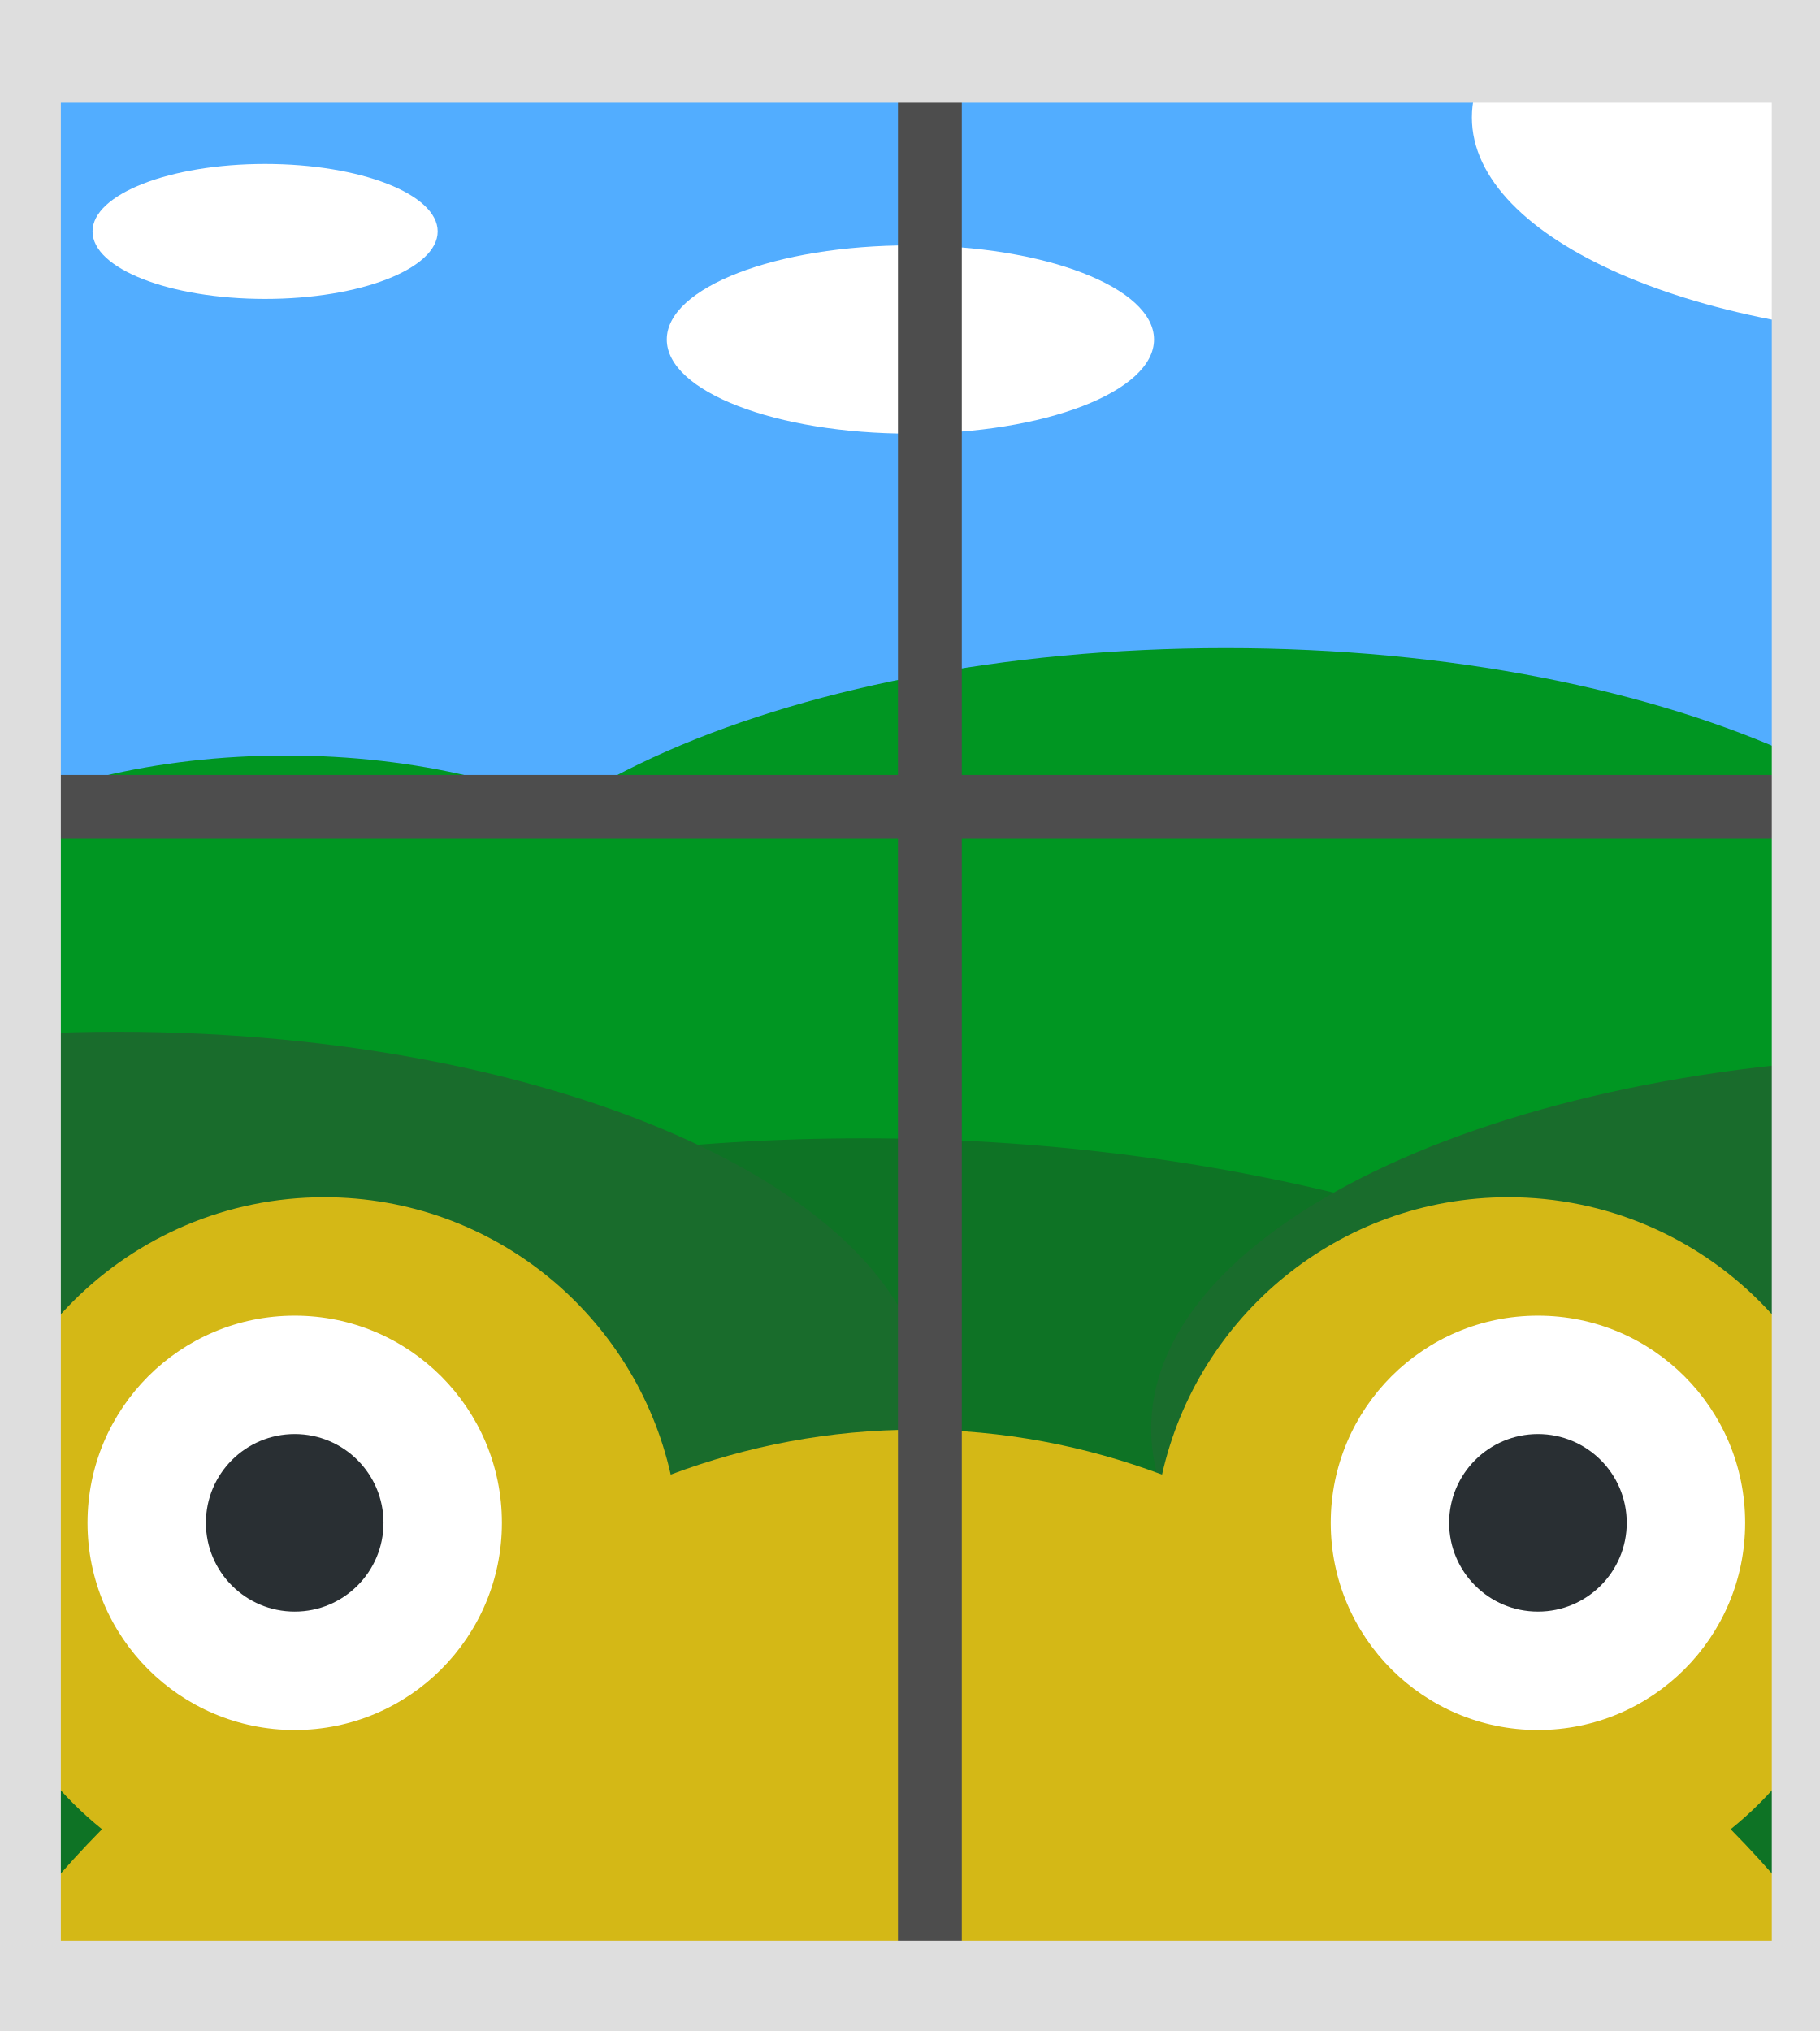
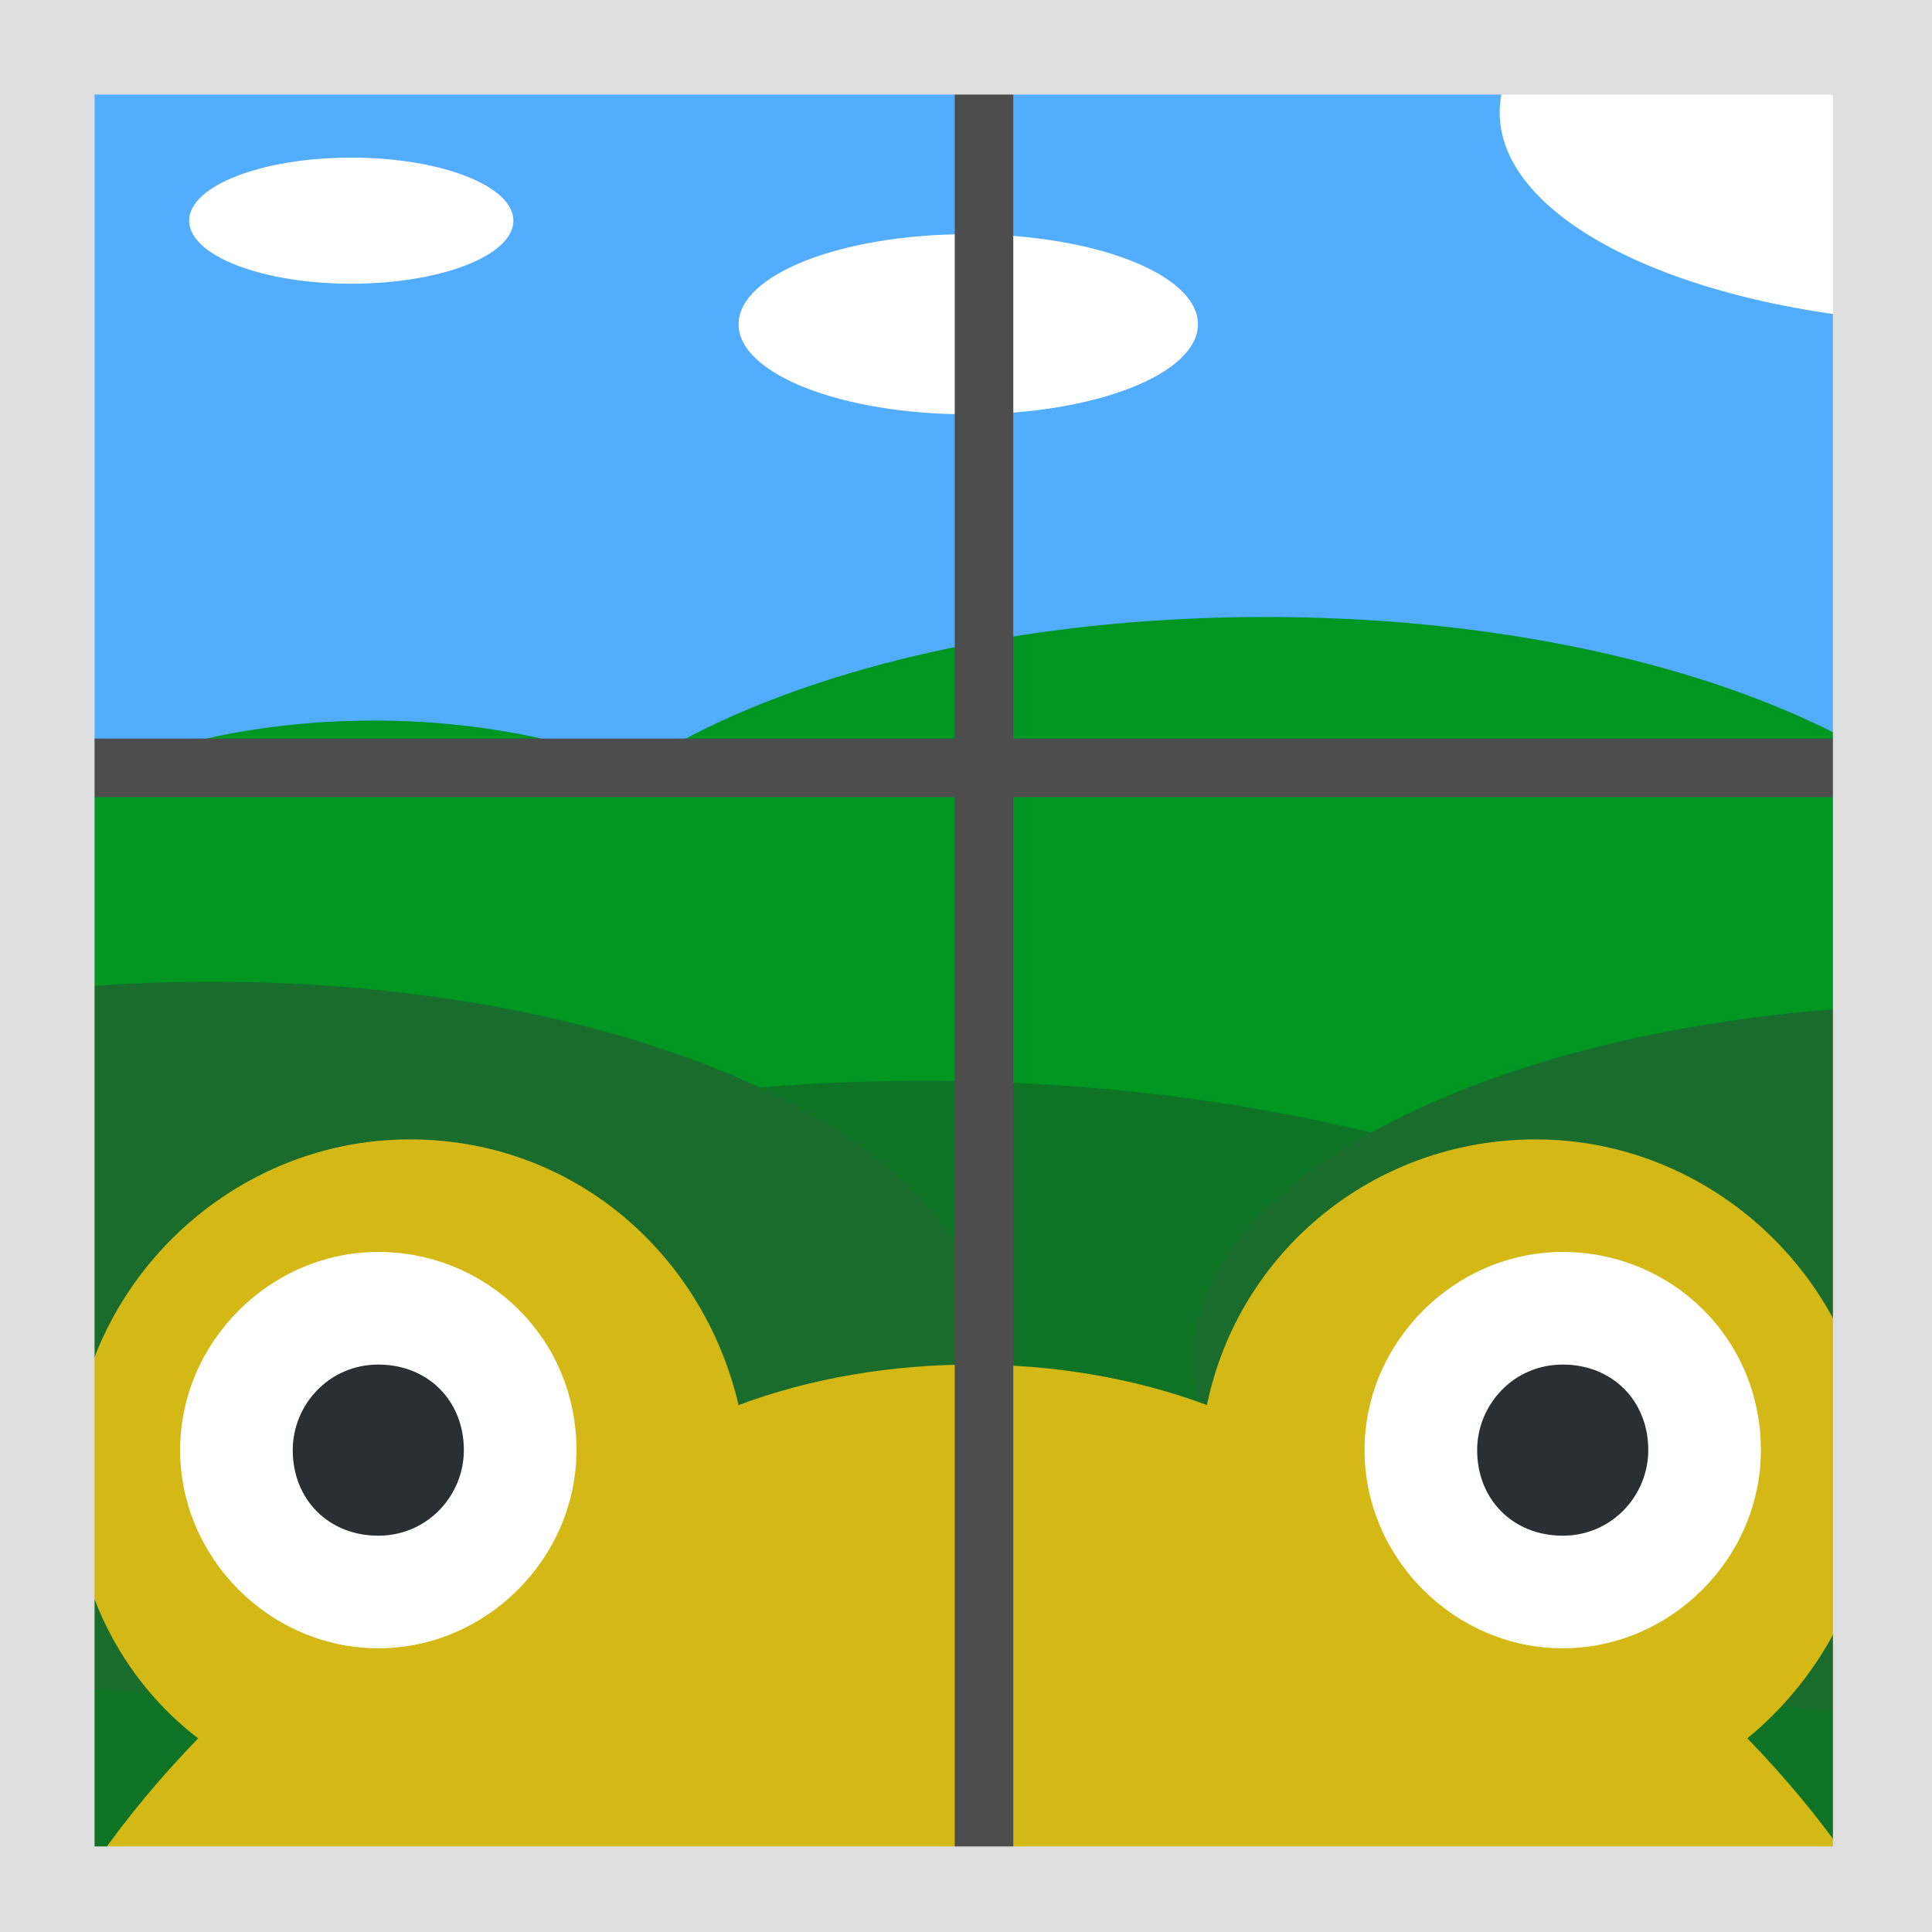
- <svg xmlns="http://www.w3.org/2000/svg" viewBox="0 0 38.421 42.888" xml:space="preserve" version="1.1" id="svg2" width="38.421" height="42.888">
-   <defs id="defs6">
-     <clipPath id="clipPath16" clipPathUnits="userSpaceOnUse">
-       <path id="path18" d="M 0,36 H 36 V 0 H 0 Z" />
-     </clipPath>
-   </defs>
-   <rect style="fill:#52adff;fill-opacity:1;fill-rule:nonzero;stroke:none;stroke-width:0.268;stroke-miterlimit:4;stroke-dasharray:none;stroke-opacity:1" id="rect981" width="45.188" height="26" x="-3.215" y="1.669" />
-   <ellipse style="fill:#ffffff;fill-opacity:1;fill-rule:nonzero;stroke:none;stroke-width:0.083;stroke-miterlimit:4;stroke-dasharray:none;stroke-opacity:1" id="path928-7" cx="5.598" cy="4.887" rx="3.644" ry="1.425" />
-   <ellipse style="fill:#009622;fill-opacity:1;fill-rule:nonzero;stroke:none;stroke-width:0.274;stroke-miterlimit:4;stroke-dasharray:none;stroke-opacity:1" id="path928" cx="6.04" cy="21.567" rx="9.988" ry="5.613" />
-   <ellipse style="fill:#009622;fill-opacity:1;fill-rule:nonzero;stroke:none;stroke-width:0.425;stroke-miterlimit:4;stroke-dasharray:none;stroke-opacity:1" id="path928-6" cx="25.883" cy="21.567" rx="17.103" ry="7.881" />
-   <path id="path22" style="fill:#e5ddb3;fill-opacity:1;fill-rule:nonzero;stroke:none;stroke-width:1.25" d="m 41.848,50.282 c 0,9.32 -10.074,15 -22.5,15 -12.426,0 -22.5,-5.68 -22.5,-15 0,-9.32 10.074,-18.75 22.5,-18.75 12.426,0 22.5,9.43 22.5,18.75" />
-   <ellipse style="fill:#0e7325;fill-opacity:1;fill-rule:nonzero;stroke:none;stroke-width:0.769;stroke-miterlimit:4;stroke-dasharray:none;stroke-opacity:1" id="path928-6-1" cx="18.223" cy="40.419" rx="26.978" ry="16.381" />
-   <ellipse style="fill:#196c2c;fill-opacity:1;fill-rule:nonzero;stroke:none;stroke-width:0.425;stroke-miterlimit:4;stroke-dasharray:none;stroke-opacity:1" id="path928-6-2" cx="-2.473" cy="-29.669" rx="17.103" ry="7.881" transform="scale(-1)" />
-   <ellipse style="fill:#196c2c;fill-opacity:1;fill-rule:nonzero;stroke:none;stroke-width:0.425;stroke-miterlimit:4;stroke-dasharray:none;stroke-opacity:1" id="path928-6-2-7" cx="-41.41" cy="-30.169" rx="17.103" ry="7.881" transform="scale(-1)" />
-   <path id="path26" style="fill:#d4b816;fill-opacity:1;fill-rule:nonzero;stroke:none;stroke-width:1.25" d="m 36.542,38.627 c 1.71,-1.375 2.806,-3.481 2.806,-5.845 0,-4.141 -3.357,-7.5 -7.5,-7.5 -3.576,0 -6.562,2.506 -7.312,5.856 -1.611,-0.604 -3.355,-0.948 -5.188,-0.948 -1.831,0 -3.576,0.344 -5.186,0.948 -0.751,-3.35 -3.737,-5.856 -7.314,-5.856 -4.141,0 -7.5,3.359 -7.5,7.5 0,2.364 1.097,4.47 2.806,5.845 -3.306,3.35 -5.306,7.511 -5.306,11.655 0,9.32 10.074,1.25 22.5,1.25 12.428,0 22.5,8.07 22.5,-1.25 0,-4.144 -1.999,-8.305 -5.306,-11.655" />
-   <path id="path30" style="fill:#ffffff;fill-opacity:1;fill-rule:nonzero;stroke:none;stroke-width:1.25" d="m 10.598,32.157 c 0,2.416 -1.959,4.375 -4.375,4.375 -2.416,0 -4.375,-1.959 -4.375,-4.375 0,-2.416 1.959,-4.375 4.375,-4.375 2.416,0 4.375,1.959 4.375,4.375" />
-   <path id="path34" style="fill:#292f33;fill-opacity:1;fill-rule:nonzero;stroke:none;stroke-width:1.25" d="m 8.098,32.157 c 0,1.036 -0.839,1.875 -1.875,1.875 -1.036,0 -1.875,-0.839 -1.875,-1.875 0,-1.036 0.839,-1.875 1.875,-1.875 1.036,0 1.875,0.839 1.875,1.875" />
-   <path id="path38" style="fill:#ffffff;fill-opacity:1;fill-rule:nonzero;stroke:none;stroke-width:1.25" d="m 36.848,32.157 c 0,2.416 -1.958,4.375 -4.375,4.375 -2.417,0 -4.375,-1.959 -4.375,-4.375 0,-2.416 1.958,-4.375 4.375,-4.375 2.417,0 4.375,1.959 4.375,4.375" />
-   <path id="path42" style="fill:#292f33;fill-opacity:1;fill-rule:nonzero;stroke:none;stroke-width:1.25" d="m 34.348,32.157 c 0,1.036 -0.84,1.875 -1.875,1.875 -1.035,0 -1.875,-0.839 -1.875,-1.875 0,-1.036 0.84,-1.875 1.875,-1.875 1.035,0 1.875,0.839 1.875,1.875" />
-   <path id="path46" style="fill:#cd9002;fill-opacity:1;fill-rule:nonzero;stroke:none;stroke-width:1.25" d="m 15.598,47.782 c 0,0.691 -0.56,1.25 -1.25,1.25 -0.69,0 -1.25,-0.559 -1.25,-1.25 0,-0.691 0.56,-1.25 1.25,-1.25 0.69,0 1.25,0.559 1.25,1.25" />
-   <path id="path50" style="fill:#cd9002;fill-opacity:1;fill-rule:nonzero;stroke:none;stroke-width:1.25" d="m 25.598,47.782 c 0,0.691 -0.559,1.25 -1.25,1.25 -0.691,0 -1.25,-0.559 -1.25,-1.25 0,-0.691 0.559,-1.25 1.25,-1.25 0.691,0 1.25,0.559 1.25,1.25" />
-   <rect style="fill:#4d4d4d;fill-opacity:1;fill-rule:nonzero;stroke:none;stroke-width:0.184;stroke-miterlimit:4;stroke-dasharray:none;stroke-opacity:1" id="rect892" width="45.325" height="1.348" x="-3.277" y="16.365" />
-   <ellipse style="fill:#ffffff;fill-opacity:1;fill-rule:nonzero;stroke:none;stroke-width:0.117;stroke-miterlimit:4;stroke-dasharray:none;stroke-opacity:1" id="path928-7-5" cx="19.223" cy="7.169" rx="5.144" ry="1.988" />
-   <rect style="fill:#4d4d4d;fill-opacity:1;fill-rule:nonzero;stroke:none;stroke-width:0.223;stroke-miterlimit:4;stroke-dasharray:none;stroke-opacity:1" id="rect892-3" width="66.224" height="1.348" x="-67.794" y="18.96" transform="rotate(-90)" />
-   <ellipse style="fill:#ffffff;fill-opacity:1;fill-rule:nonzero;stroke:none;stroke-width:0.259;stroke-miterlimit:4;stroke-dasharray:none;stroke-opacity:1" id="path928-7-3" cx="41.785" cy="2.481" rx="10.707" ry="4.675" />
-   <rect style="fill:#dedede;fill-opacity:1;fill-rule:nonzero;stroke:none;stroke-width:0.226;stroke-miterlimit:4;stroke-dasharray:none;stroke-opacity:1" id="rect983" width="74.75" height="5.625" x="-16.652" y="-3.456" />
-   <rect style="fill:#dedede;fill-opacity:1;fill-rule:nonzero;stroke:none;stroke-width:0.249;stroke-miterlimit:4;stroke-dasharray:none;stroke-opacity:1" id="rect983-5" width="74.75" height="6.875" x="-16.277" y="40.981" />
-   <rect style="fill:#dedede;fill-opacity:1;fill-rule:nonzero;stroke:none;stroke-width:0.205;stroke-miterlimit:4;stroke-dasharray:none;stroke-opacity:1" id="rect983-6" width="74.75" height="4.625" x="-56.169" y="37.41" transform="rotate(-90)" />
-   <rect style="fill:#dedede;fill-opacity:1;fill-rule:nonzero;stroke:none;stroke-width:0.205;stroke-miterlimit:4;stroke-dasharray:none;stroke-opacity:1" id="rect983-6-9" width="74.75" height="4.625" x="-58.044" y="-3.34" transform="rotate(-90)" />
-   <g id="g1072" transform="translate(-3.152245,1.769562)">
-     <rect y="-6.72" x="-74.158" height="51.088" width="45.166" id="rect1063" style="fill:#800000;fill-opacity:1;fill-rule:nonzero;stroke:none;stroke-width:0.299;stroke-miterlimit:4;stroke-dasharray:none;stroke-opacity:1" />
-     <text transform="rotate(-42.92222)" id="text1067" y="-18.231" x="-70.122" style="font-style:normal;font-weight:normal;font-size:53.333px;line-height:1.25;font-family:sans-serif;letter-spacing:0px;word-spacing:0px;fill:#000000;fill-opacity:1;stroke:none" xml:space="preserve">
-       <tspan style="font-size:8px" y="-18.231" x="-70.122" id="tspan1065">print area</tspan>
-     </text>
+ <svg xmlns="http://www.w3.org/2000/svg" version="1.1" id="svg2" x="0px" y="0px" viewBox="0 0 42.9 42.9" style="enable-background:new 0 0 42.9 42.9;" xml:space="preserve">
+   <style type="text/css">
+ 	.st0{fill:#52ADFF;}
+ 	.st1{fill:#FFFFFF;}
+ 	.st2{fill:#009622;}
+ 	.st3{fill:#E5DDB3;}
+ 	.st4{fill:#0E7325;}
+ 	.st5{fill:#196C2C;}
+ 	.st6{fill:#D4B816;}
+ 	.st7{fill:#292F33;}
+ 	.st8{fill:#CD9002;}
+ 	.st9{fill:#4D4D4D;}
+ 	.st10{fill:#DEDEDE;}
+ </style>
+   <g>
+     <rect id="rect981" x="-1" y="1.7" class="st0" width="45.2" height="26" />
+     <g>
+       <ellipse id="path928-7" class="st1" cx="7.8" cy="4.9" rx="3.6" ry="1.4" />
+       <ellipse id="path928-7-5" class="st1" cx="21.5" cy="7.2" rx="5.1" ry="2" />
+       <ellipse id="path928-7-3" class="st1" cx="44" cy="2.5" rx="10.7" ry="4.7" />
+     </g>
+     <g>
+       <ellipse id="path928" class="st2" cx="8.3" cy="21.6" rx="10" ry="5.6" />
+       <ellipse id="path928-6" class="st2" cx="28.1" cy="21.6" rx="17.1" ry="7.9" />
+     </g>
+     <path id="path22" class="st3" d="M44.1,50.3c0,9.3-10.1,15-22.5,15s-22.5-5.7-22.5-15   S9.2,31.5,21.6,31.5S44.1,41,44.1,50.3" />
+     <g>
+       <ellipse id="path928-6-1" class="st4" cx="20.5" cy="40.4" rx="27" ry="16.4" />
+       <ellipse id="path928-6-2" class="st5" cx="4.7" cy="29.7" rx="17.1" ry="7.9" />
+       <ellipse id="path928-6-2-7" class="st5" cx="43.6" cy="30.2" rx="17.1" ry="7.9" />
+     </g>
  </g>
-   <g id="g849" transform="matrix(0.8506605,0,0,0.8140481,-8.291871,31.39505)">
-     <rect style="fill:#800000;fill-opacity:1;fill-rule:nonzero;stroke:none;stroke-width:0.299;stroke-miterlimit:4;stroke-dasharray:none;stroke-opacity:1" id="rect843" width="45.166" height="51.088" x="-74.452" y="-6.72" />
-     <text xml:space="preserve" style="font-style:normal;font-weight:normal;font-size:53.333px;line-height:1.25;font-family:sans-serif;letter-spacing:0px;word-spacing:0px;fill:#000000;fill-opacity:1;stroke:none" x="-70.122" y="-18.231" id="text847" transform="rotate(-42.92222)">
-       <tspan id="tspan845" x="-70.122" y="-18.231" style="font-size:8px">print area</tspan>
-     </text>
+   <g>
+     <path id="path26" class="st6" d="M38.8,38.6c1.7-1.4,2.8-3.5,2.8-5.8c0-4.1-3.4-7.5-7.5-7.5   c-3.6,0-6.6,2.5-7.3,5.9c-1.6-0.6-3.4-0.9-5.2-0.9c-1.8,0-3.6,0.3-5.2,0.9c-0.8-3.4-3.7-5.9-7.3-5.9c-4.1,0-7.5,3.4-7.5,7.5   c0,2.4,1.1,4.5,2.8,5.8C1.1,42-0.9,46.1-0.9,50.3c0,9.3,10.1,1.2,22.5,1.2c12.4,0,22.5,8.1,22.5-1.2C44.1,46.1,42.1,42,38.8,38.6" />
+     <path id="path30" class="st1" d="M12.8,32.2c0,2.4-2,4.4-4.4,4.4s-4.4-2-4.4-4.4s2-4.4,4.4-4.4   S12.8,29.7,12.8,32.2" />
+     <path id="path34" class="st7" d="M10.3,32.2c0,1-0.8,1.9-1.9,1.9s-1.9-0.8-1.9-1.9   c0-1,0.8-1.9,1.9-1.9S10.3,31.1,10.3,32.2" />
+     <path id="path38" class="st1" d="M39.1,32.2c0,2.4-2,4.4-4.4,4.4s-4.4-2-4.4-4.4s2-4.4,4.4-4.4   S39.1,29.7,39.1,32.2" />
+     <path id="path42" class="st7" d="M36.6,32.2c0,1-0.8,1.9-1.9,1.9s-1.9-0.8-1.9-1.9   c0-1,0.8-1.9,1.9-1.9S36.6,31.1,36.6,32.2" />
+     <path id="path46" class="st8" d="M17.8,47.8c0,0.7-0.6,1.2-1.2,1.2c-0.7,0-1.2-0.6-1.2-1.2   s0.6-1.2,1.2-1.2C17.3,46.5,17.8,47.1,17.8,47.8" />
+     <path id="path50" class="st8" d="M27.8,47.8c0,0.7-0.6,1.2-1.2,1.2s-1.2-0.6-1.2-1.2   s0.6-1.2,1.2-1.2S27.8,47.1,27.8,47.8" />
+   </g>
+   <g>
+     <rect id="rect892" x="-1" y="16.4" class="st9" width="45.3" height="1.3" />
+     <rect id="rect892-3" x="21.2" y="1.6" class="st9" width="1.3" height="66.2" />
+     <rect id="rect983" x="-14.4" y="-3.5" class="st10" width="74.8" height="5.6" />
+     <rect id="rect983-5" x="-14" y="41" class="st10" width="74.8" height="6.9" />
+     <rect id="rect983-6" x="40.7" y="-18.4" class="st10" width="4.6" height="74.8" />
+     <rect id="rect983-6-9" x="-2.5" y="-16.7" class="st10" width="4.6" height="74.8" />
  </g>
</svg>
